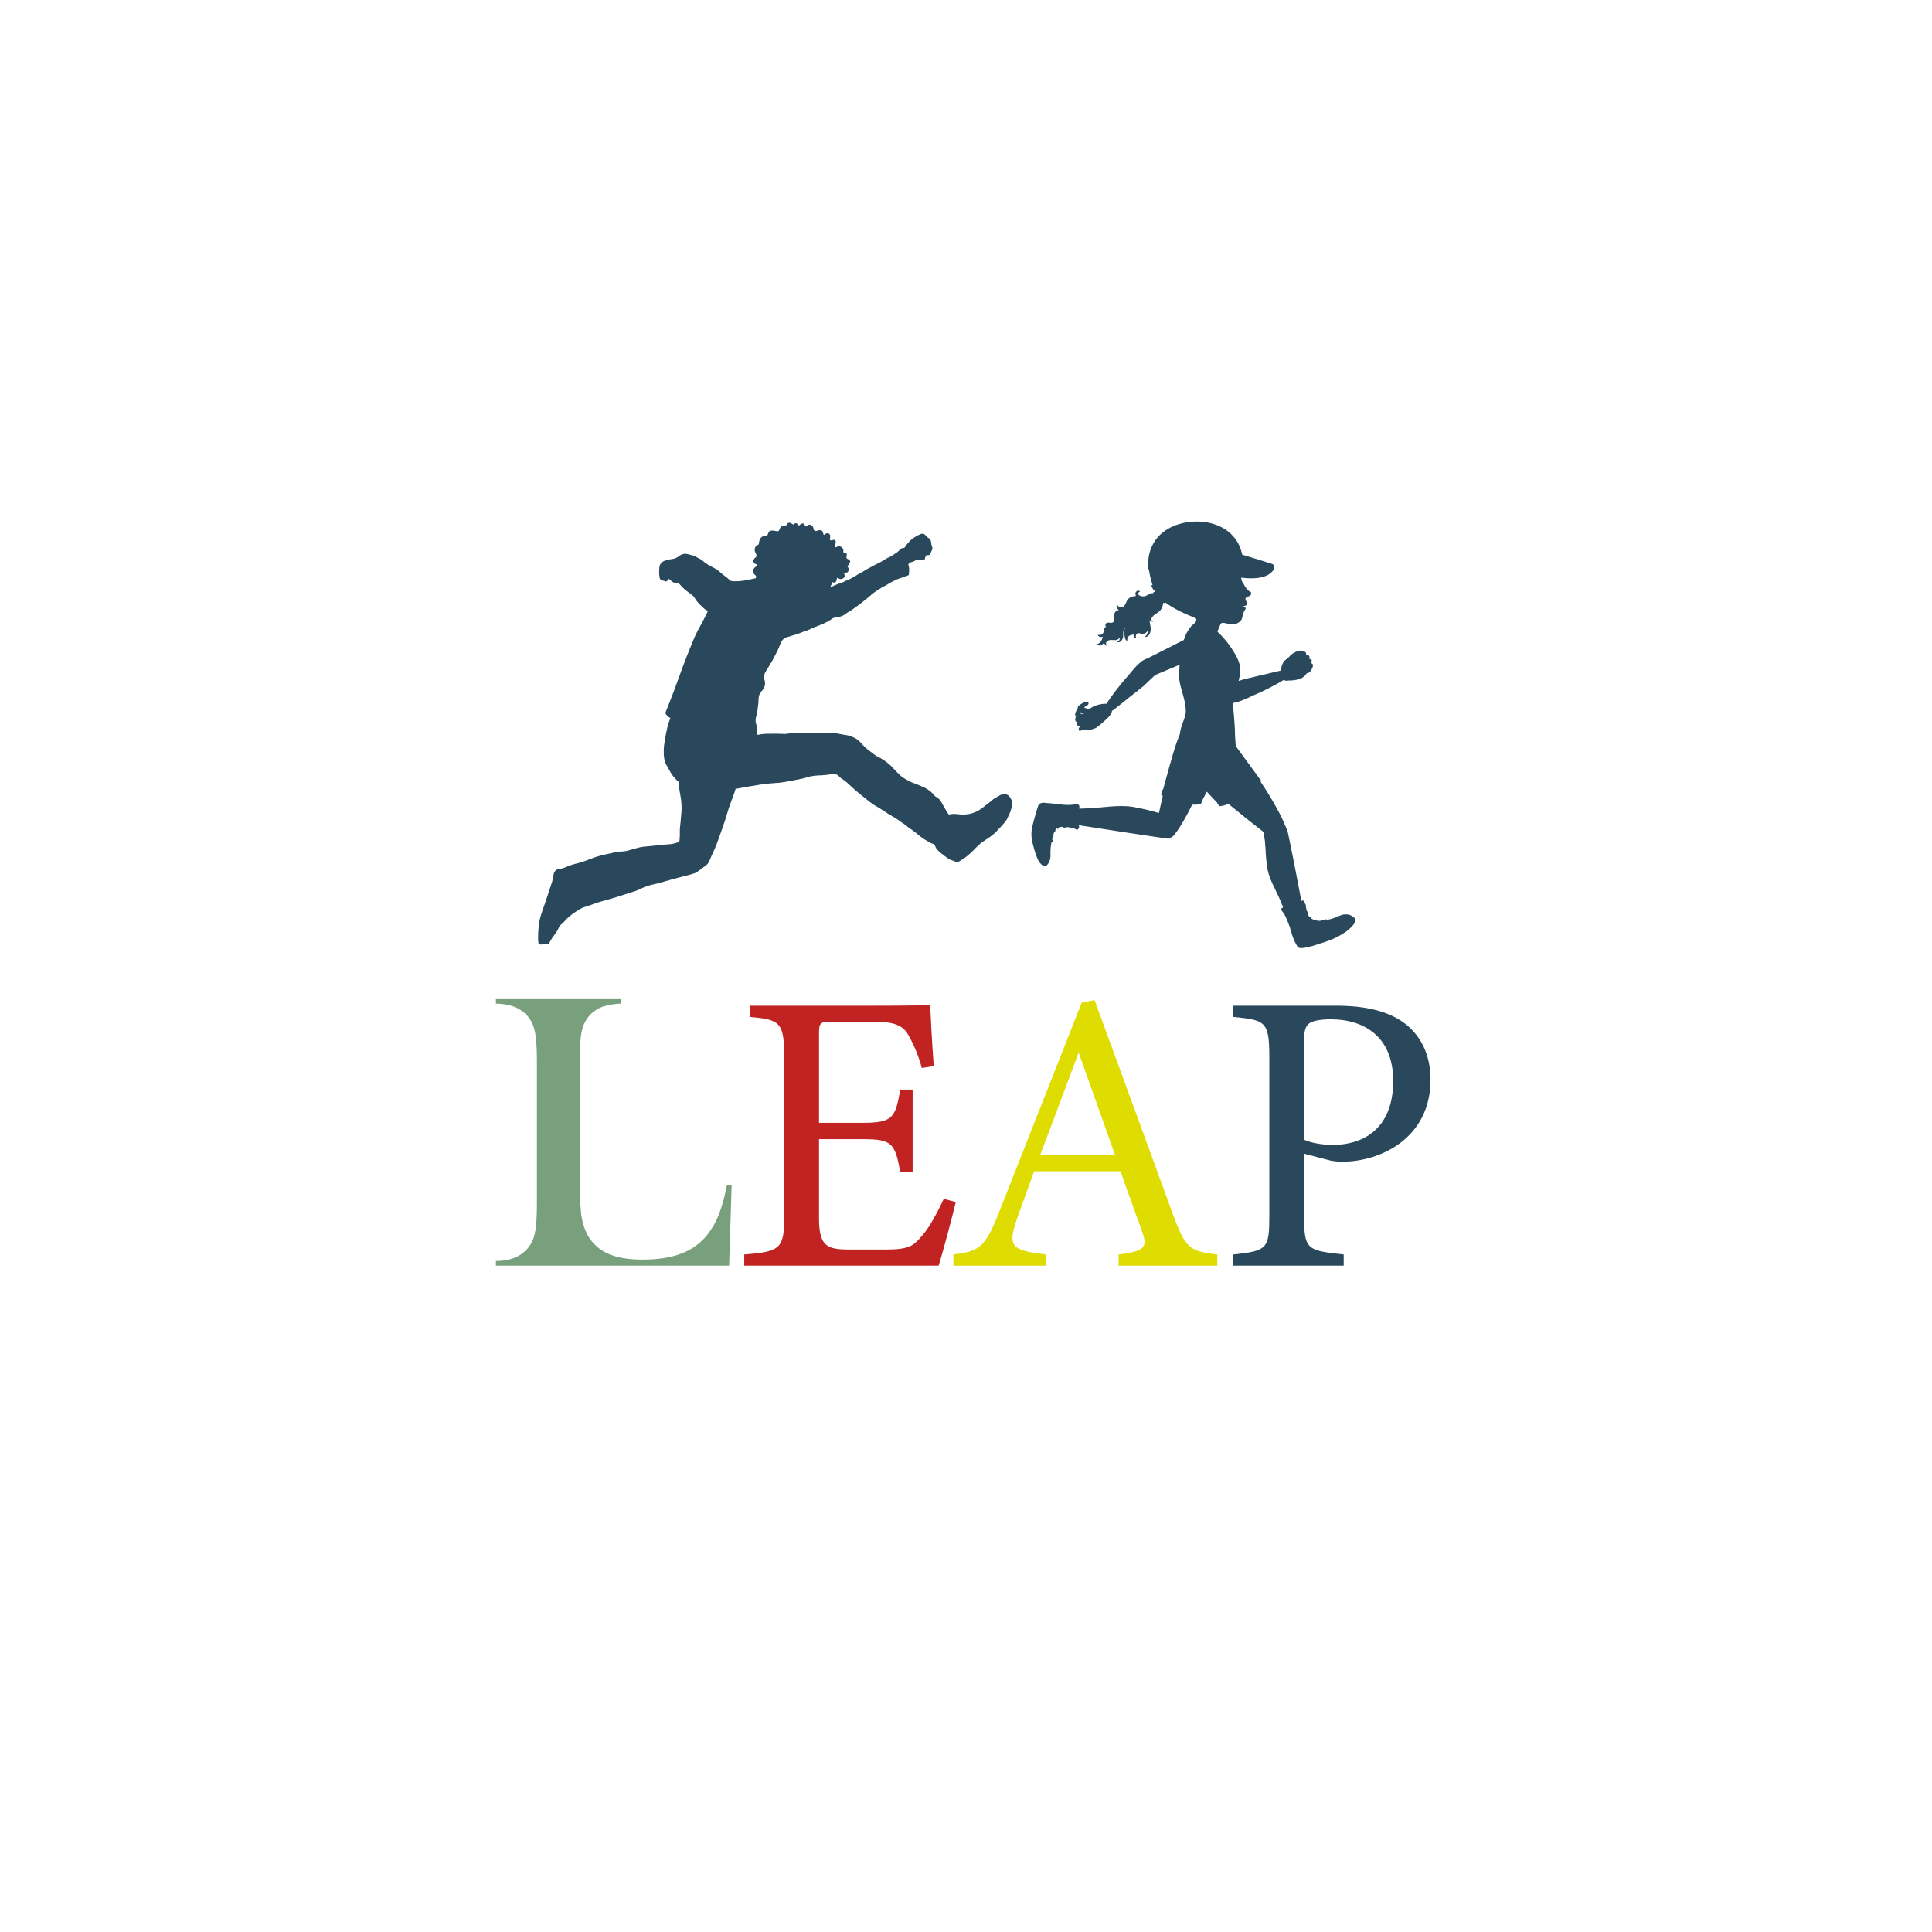
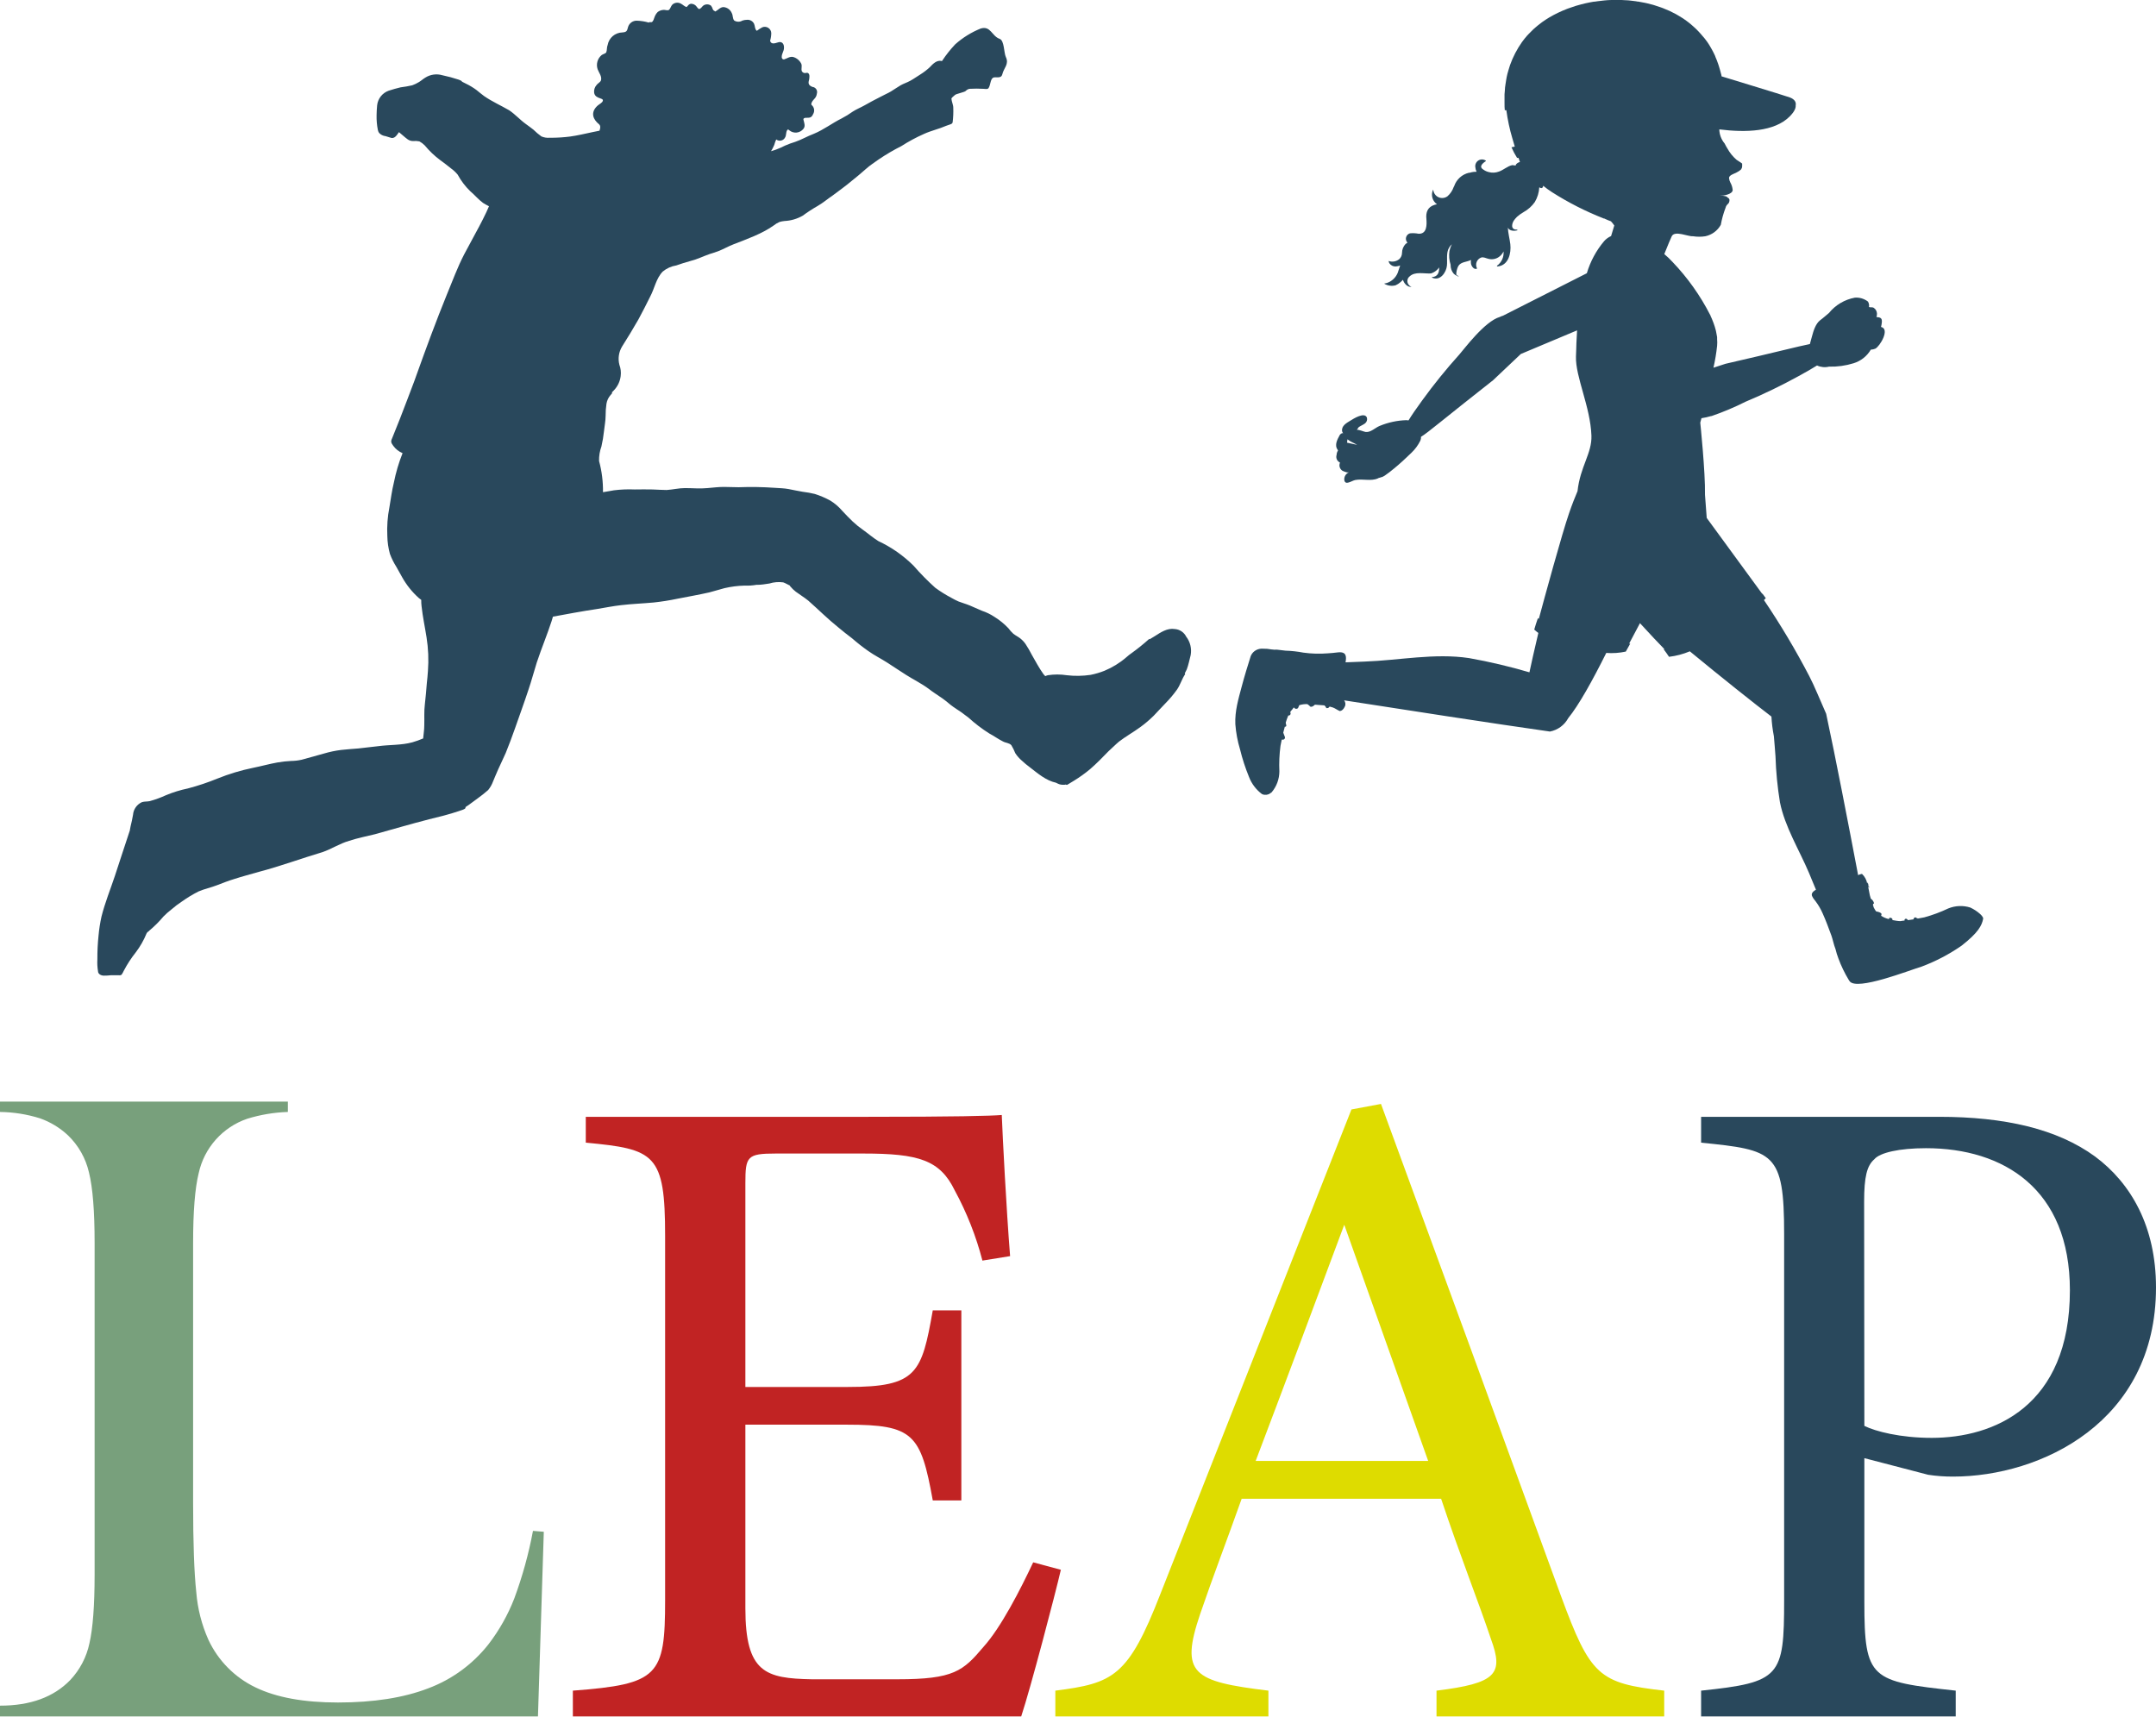
- <svg xmlns="http://www.w3.org/2000/svg" viewBox="0 0 1000 1000">
+ <svg xmlns="http://www.w3.org/2000/svg" viewBox="256.67 269.95 483.77 385.15">
  <defs>
    <style>.cls-1{fill:#78a07c;}.cls-2{fill:#c12323;}.cls-3{fill:#dedc00;}.cls-4{fill:#29485c;}</style>
  </defs>
  <g id="Capa_4" data-name="Capa 4">
    <path class="cls-1" d="M256.67,655.1v-2.42q10.21,0,15.77-5.76a17.17,17.17,0,0,0,4.3-8.24q1.15-5,1.16-15.31V548.88q0-10.73-1.26-15.82a16.73,16.73,0,0,0-4.7-8.34,18,18,0,0,0-6.32-3.84,31.43,31.43,0,0,0-8.95-1.42v-2.32h64.59v2.32a34.65,34.65,0,0,0-9.1,1.52,16.65,16.65,0,0,0-10.91,12.23Q300,538.27,300,548.88V607.2q0,13.44.71,20a32.47,32.47,0,0,0,2.73,10.71A22.26,22.26,0,0,0,314,648.58q7,3.39,18.5,3.39,12,0,20.26-3.18a31.06,31.06,0,0,0,13.5-9.86,41.53,41.53,0,0,0,5.81-10.31,92.91,92.91,0,0,0,4.19-15.16l2.43.2-1.31,41.44Z" />
    <path class="cls-2" d="M494.71,622.19c-1.24,5.38-6.83,26.7-8.9,32.91H385.21v-5.79c19.25-1.45,20.7-3.31,20.7-20.29V547.26c0-18.43-2.28-19.46-17.8-20.91v-5.8h63.34c19.46,0,27.53-.2,30-.41.21,5.18,1,20.7,1.87,31.67l-6.21,1a69.7,69.7,0,0,0-6.21-15.74c-3.32-6.83-8.08-8.28-20.5-8.28H430.75c-6.42,0-6.83.63-6.83,6.63v45.75h23c15.53,0,16.56-3.11,19.05-17.19h6.41v42.65h-6.41c-2.69-14.91-4.35-17-19.25-17H423.92v41.2c0,14.49,4.55,15.73,14.9,15.93h19.25c12.63,0,14.7-1.86,19.25-7.24,3.94-4.35,8.28-12.83,11.18-19Z" />
    <path class="cls-3" d="M579,655.1v-5.79c13.45-1.66,15.11-3.73,12.21-11.59-2.69-8.08-6.83-18.43-11.18-31.47H535.28c-3.31,9.32-6.42,17.39-9.32,25.88-4.55,13.45-1.65,15.11,15.32,17.18v5.79H493.47v-5.79c13-1.66,16.35-3.11,23.59-21.74L559.91,518.9l6.63-1.24c13,35.39,27.32,74.52,40.36,110.33,6.63,18,8.49,19.66,23.19,21.32v5.79Zm-20.7-110.33c-6.63,17.81-13.67,36.64-19.88,53h38.71Z" />
    <path class="cls-4" d="M691.77,520.55c14.7,0,26.5,2.7,35,8.91,8.08,6,13.67,15.73,13.67,29.39,0,30.22-25.88,42.43-45.54,42.43a36,36,0,0,1-5.59-.41L675,597.14v32.3c0,17.38,1.45,17.8,20.5,19.87v5.79H638.37v-5.79C656.17,647.45,657,646.2,657,629V546.84c0-18.42-2.28-18.83-18.63-20.49v-5.8ZM675,589.9c2.49,1.24,8.08,2.69,15.12,2.69,13.86,0,31-7,31-33.12,0-22.77-14.91-31.88-32.3-31.88-6,0-10.35,1-11.59,2.49-1.66,1.45-2.28,3.93-2.28,9.52Z" />
    <path class="cls-4" d="M522.83,412.8a3.1,3.1,0,0,0-2.54-1.7c-1.69-.28-3.17.74-4.53,1.61-.37.23-.74.46-1.12.68l-.07-.09-.2.16a47.11,47.11,0,0,1-3.73,3,10.76,10.76,0,0,0-1.27,1,18.11,18.11,0,0,1-4.87,3,17.89,17.89,0,0,1-3.11.92,20.11,20.11,0,0,1-5.37.08,14,14,0,0,0-4.23,0,3.1,3.1,0,0,0-.58.21l-.39-.43c-1-1.4-1.79-2.89-2.63-4.36a24.93,24.93,0,0,0-1.39-2.4,6,6,0,0,0-1.16-1.25c-.5-.4-1.08-.67-1.58-1.06a7.87,7.87,0,0,1-1.12-1.25,15.6,15.6,0,0,0-3.16-2.57A11.68,11.68,0,0,0,477,407c-.91-.41-1.81-.81-2.73-1.19s-1.7-.57-2.53-.9a15.84,15.84,0,0,1-1.59-.81,28.82,28.82,0,0,1-3.62-2.26,55.28,55.28,0,0,1-4.86-4.94,28,28,0,0,0-7.9-5.53c-1.22-.75-2.3-1.7-3.46-2.53a19.86,19.86,0,0,1-2.32-1.88c-.8-.75-1.55-1.56-2.31-2.36a11.3,11.3,0,0,0-2.73-2.34,19.67,19.67,0,0,0-3.44-1.47,22.44,22.44,0,0,0-2.72-.49c-1.06-.17-2.11-.41-3.17-.61s-2.09-.2-3.14-.28a75.13,75.13,0,0,0-8.08-.13c-1.11,0-2.21-.07-3.32-.07s-2.43.15-3.65.26c-1.68.17-3.38,0-5.07,0-1.38,0-2.73.35-4.11.43-1,0-2.11-.09-3.17-.12-1.33-.05-2.67,0-4,0a28.08,28.08,0,0,0-4.67.19c-.63.08-1.56.31-2.44.42l0,0a25.39,25.39,0,0,0-.88-7,8.92,8.92,0,0,1,.53-3.26,28.54,28.54,0,0,0,.58-3.47c.12-1.13.35-2.25.36-3.38a17.9,17.9,0,0,1,.19-2.73,3.91,3.91,0,0,1,.9-1.93c.09-.15.25-.23.33-.38a.24.24,0,0,0,0-.26c.13-.15.28-.29.42-.43a5.54,5.54,0,0,0,1.54-3.22,5.33,5.33,0,0,0-.29-2.53,5.35,5.35,0,0,1,.6-4.09c1.26-2,2.49-4,3.67-6.08.92-1.67,1.76-3.38,2.62-5.09,1-1.85,1.33-4.09,2.83-5.65a6.31,6.31,0,0,1,3.05-1.38c1-.35,2.1-.71,3.18-1,1.49-.36,2.86-1.06,4.31-1.56.62-.21,1.26-.38,1.88-.62,1.19-.46,2.3-1.11,3.49-1.57,3-1.17,6.29-2.32,8.94-4.18a5.87,5.87,0,0,1,1.35-.82,5.6,5.6,0,0,1,1.14-.22,9.07,9.07,0,0,0,4.07-1.19,33.72,33.72,0,0,1,3.35-2.18c1.2-.69,2.25-1.6,3.4-2.37,1.41-1.07,2.87-2.09,4.22-3.24,1.07-.87,2.14-1.72,3.16-2.65s2-1.5,3-2.24a45.52,45.52,0,0,1,5-2.93A37.36,37.36,0,0,1,464,300c1.62-.74,3.37-1.11,5-1.83l.8-.28c.27-.09.59-.19.63-.52a20.55,20.55,0,0,0,.14-3.23c0-.72-.38-1.38-.42-2.09.17-.32.54-.51.79-.78s2.08-.61,2.41-.9a1.6,1.6,0,0,1,.86-.49,27.59,27.59,0,0,1,3.15,0c.34,0,.77.14,1.07-.09.52-.67.42-1.92,1-2.35s1.86.35,2.15-.85c.35-1.45,1.56-2.22.78-3.86-.44-.93-.33-3.7-1.38-4.06-1.79-.62-2-3-4.26-2.32A19.58,19.58,0,0,0,471,279.9l-.14.15a27,27,0,0,0-2.71,3.43l-.1.16h-.07c-1.13-.28-2,.67-2.7,1.41a14.11,14.11,0,0,1-2.09,1.6c-.77.46-1.48,1-2.28,1.43s-1.45.61-2.14,1-1.45.95-2.19,1.39-1.62.8-2.41,1.24c-1.21.63-2.44,1.25-3.62,1.94-.82.46-1.72.81-2.52,1.33a20.58,20.58,0,0,1-2.54,1.56c-2.12,1.05-4,2.53-6.23,3.44-1.42.53-2.72,1.31-4.15,1.8a19.68,19.68,0,0,0-2.26.83,22.66,22.66,0,0,1-2.08.92c-.37.1-.73.22-1.09.35a10.1,10.1,0,0,0,.71-1.39,8.42,8.42,0,0,1,.45-1.25,1.32,1.32,0,0,0,2-.46c.29-.48.15-1.09.43-1.58.18-.31.31-.19.52,0a2.22,2.22,0,0,0,3.17-.36c.48-.59.15-1.35,0-2-.1-.33.21-.43.48-.46.81,0,1.31.06,1.67-.81a1.59,1.59,0,0,0-.32-2.06.25.25,0,0,1-.08-.12c0-.6.48-1,.84-1.43a1.94,1.94,0,0,0,.41-1,1.16,1.16,0,0,0-1-1.51c-.88-.36-1-.77-.73-1.66.06-.47.2-1.18-.28-1.47a.7.7,0,0,0-.45,0,.8.8,0,0,1-.92-.41c-.19-.54.12-1.12-.12-1.66a2.91,2.91,0,0,0-1.8-1.51c-.76-.19-1.41.36-2.11.56l0,0c-.06-.07-.16-.05-.24-.07a.59.59,0,0,1-.23-.55c0-.7.49-1.25.5-1.93.07-.95-.45-1.64-1.44-1.26-.61.2-1.48.46-1.67-.4a6.16,6.16,0,0,0,.26-1.71,1.46,1.46,0,0,0-2-1.31,8.27,8.27,0,0,0-1.19.76.06.06,0,0,1-.09,0c-.45-.37-.34-1-.57-1.52a1.59,1.59,0,0,0-1.52-.92,3.65,3.65,0,0,0-1.09.17,1.76,1.76,0,0,1-1.85,0c-.4-.44-.26-1.14-.54-1.65a2.2,2.2,0,0,0-1.87-1.37c-.76,0-1.23.73-1.89,1a.25.25,0,0,0-.12-.13.63.63,0,0,1-.38-.35,2.27,2.27,0,0,0-.41-.84,1.46,1.46,0,0,0-1.75,0c-.25.2-.41.51-.7.67a.29.29,0,0,1-.39,0c-.28-.23-.43-.59-.73-.8a1.55,1.55,0,0,0-.69-.28.82.82,0,0,0-.61.12c-.26.14-.38.44-.62.6-.48-.13-.81-.53-1.25-.75a1.64,1.64,0,0,0-1.93.2c-.31.31-.4.78-.69,1.12s-.94,0-1.4.08a2.29,2.29,0,0,0-1.21.47,3.16,3.16,0,0,0-.7,1.13c-.17.38-.23.9-.62,1.13a.9.9,0,0,1-.4,0,.23.23,0,0,0-.26.11,10.86,10.86,0,0,0-2.7-.43A2,2,0,0,0,397.6,276c-.23.92-.32,1.16-1.31,1.23a3.42,3.42,0,0,0-3.27,2.8c-.23.54-.11,1.17-.33,1.7-.25.28-.67.34-1,.56a2.91,2.91,0,0,0-.92,3.2c.29.8,1,1.59.75,2.5-.21.48-.72.64-1,1.05a2.19,2.19,0,0,0-.53,1.76c.31,1.57,2.58.94,1.8,2.05-.37.39-.86.59-1.24,1-1.36,1.42-.84,2.87.55,4,.4.38.26.95.08,1.43-.51.12-1,.22-1.53.31-1.69.35-3.37.77-5.08,1a33.78,33.78,0,0,1-4,.27H380a3.87,3.87,0,0,1-1.85-.3,15.58,15.58,0,0,1-1.81-1.53c-.52-.43-1.08-.8-1.62-1.21-1.33-.94-2.43-2.21-3.79-3.12-1.87-1.09-3.84-1.95-5.63-3.19-.6-.42-1.13-.91-1.7-1.35a14.63,14.63,0,0,0-2.43-1.46l-.85-.43c0-.14-.19-.2-.31-.27l-.39-.17c-1.21-.4-2.45-.74-3.7-1a4.67,4.67,0,0,0-3.79.52c-.51.3-.94.71-1.43,1a8,8,0,0,1-1.53.74,25.82,25.82,0,0,1-2.63.46c-.89.23-1.79.45-2.65.75a3.93,3.93,0,0,0-2.6,3.3c-.08.73-.1,1.46-.12,2.19a15.17,15.17,0,0,0,.28,3.3,1.79,1.79,0,0,0,.27.67,2.34,2.34,0,0,0,1.47.74c.33.09.67.2,1,.31,1,.44,1.51-.54,2-1.21.64.51,1.23,1.09,1.89,1.57a2.09,2.09,0,0,0,1.3.43,4.61,4.61,0,0,1,1.39.07,5.06,5.06,0,0,1,1.21.91,19.84,19.84,0,0,0,3.48,3.31c.8.58,1.59,1.18,2.36,1.81a8.33,8.33,0,0,1,1.54,1.43,15.54,15.54,0,0,0,2.82,3.72c1,.84,1.82,1.86,2.87,2.63.44.27.88.52,1.34.75-.18.44-.37.88-.58,1.31-.53,1.13-1.1,2.24-1.68,3.34-.1.18-.19.36-.29.53-1,1.86-2,3.7-3,5.58-1.52,2.92-2.63,6-3.9,9.05-2.44,6-4.65,12-6.82,18.07-.62,1.81-1.35,3.57-2,5.35q-1.67,4.45-3.47,8.85c-.35.74-.22,1,.26,1.67a4.84,4.84,0,0,0,2.09,1.65,37.78,37.78,0,0,0-1.95,6.59c-.45,1.83-.68,3.67-1,5.54a26.49,26.49,0,0,0-.47,6.47,15.92,15.92,0,0,0,.58,4,15,15,0,0,0,1.42,2.87c.46.79.87,1.59,1.33,2.38a18.14,18.14,0,0,0,3.76,4.68l.52.39c0,.47,0,.94.07,1.41.25,2.36.76,4.69,1.12,7a32.48,32.48,0,0,1,.31,7.57c-.05.92-.16,1.84-.25,2.75-.14,1.57-.24,3.14-.44,4.71s-.08,3.17-.13,4.75c0,1-.17,1.94-.25,2.91a20.8,20.8,0,0,1-2.44.87c-2.48.67-5.08.52-7.61.86-1.49.15-3,.36-4.46.51-1.3.1-2.61.2-3.91.34a24,24,0,0,0-3.82.8l-5,1.39a11.5,11.5,0,0,1-2.41.28,25.18,25.18,0,0,0-3,.33c-1.86.33-3.66.84-5.51,1.21a46.08,46.08,0,0,0-8,2.41,53.32,53.32,0,0,1-6.64,2.22,27.2,27.2,0,0,0-4.92,1.52,23.4,23.4,0,0,1-3.62,1.32c-.58.13-1.19.05-1.76.23a3.41,3.41,0,0,0-2,2.83c-.14.87-.34,1.74-.55,2.6l-.15.77v0a.42.42,0,0,1,0,.1c-1.1,3.43-2.29,6.84-3.38,10.28-1,3-2.22,6-3,9.11a33.85,33.85,0,0,0-.66,4.27,47.26,47.26,0,0,0-.26,5.32,11.79,11.79,0,0,0,.14,2.65c0,.66.72,1,1.31,1a12.41,12.41,0,0,0,1.61-.09c.59,0,1.18,0,1.76,0a.8.8,0,0,0,.61-.12,5.75,5.75,0,0,0,.51-.91,25.89,25.89,0,0,1,2.68-4.11,18.61,18.61,0,0,0,2.42-4.25,3.62,3.62,0,0,1,.22-.32c.14,0,.27-.18.38-.29a25.06,25.06,0,0,0,3.18-3.17,16.54,16.54,0,0,1,1.77-1.57,21.83,21.83,0,0,1,2.43-1.84,28.09,28.09,0,0,1,3.68-2.22c1.34-.58,2.79-.87,4.15-1.4s2.57-1,3.89-1.4c1.82-.59,3.67-1.07,5.51-1.6,4.81-1.26,9.48-3,14.25-4.42,2.05-.7,3.87-1.93,6-2.54,1.89-.63,3.86-1,5.78-1.48,4.06-1.12,8.1-2.32,12.18-3.36,2.24-.54,4.47-1.09,6.65-1.83.27-.13,1.57-.42,1.49-.77a.28.28,0,0,0,0-.13c.3-.19.59-.41.75-.5.65-.48,1.35-1,2-1.47a29.53,29.53,0,0,0,2.33-1.85,6.58,6.58,0,0,0,1.1-1.93c.39-.92.76-1.84,1.17-2.75.53-1.19,1.15-2.43,1.68-3.65.75-1.82,1.42-3.67,2.08-5.52,1-2.87,2.05-5.72,3-8.61.69-2,1.23-4.1,1.88-6.15.55-1.69,1.19-3.34,1.8-5,.53-1.43,1.06-2.85,1.53-4.3q.16-.5.3-1l4.7-.86c1.75-.34,3.51-.58,5.27-.87s3.54-.65,5.32-.85c2.44-.29,4.89-.37,7.34-.6a54.1,54.1,0,0,0,5.35-.85c2.36-.46,4.74-.88,7.09-1.41,1.14-.28,2.26-.66,3.4-.95a22.4,22.4,0,0,1,4.54-.58,12.3,12.3,0,0,0,2.64-.17h.17c.92,0,1.85-.16,2.76-.3a7.11,7.11,0,0,1,3.1-.25c.52.18,1,.49,1.48.71a.3.3,0,0,0,.1.19,7.7,7.7,0,0,0,1.23,1.19c.93.69,1.92,1.29,2.8,2,2.27,2,4.39,4.13,6.73,6,1,.85,2.05,1.66,3.1,2.46a43.06,43.06,0,0,0,3.62,2.84c1.4,1,2.88,1.72,4.31,2.64s2.8,1.85,4.21,2.74c1.67,1.06,3.5,1.95,5.09,3.14.95.75,2,1.39,3,2.09s1.68,1.38,2.57,2a37.21,37.21,0,0,1,3.34,2.36,33.1,33.1,0,0,0,4.63,3.53c1.06.56,2,1.26,3.1,1.81.6.33,1.38.31,1.86.82a11.58,11.58,0,0,1,.89,1.8,7.6,7.6,0,0,0,1.5,1.7,17.49,17.49,0,0,0,1.75,1.45c1.78,1.38,3.64,3,5.87,3.48a3.24,3.24,0,0,0,.48.23,2.56,2.56,0,0,0,1.19.23,1.51,1.51,0,0,0,.56-.05.28.28,0,0,0,.17.07l.12,0,1.52-.92a31.3,31.3,0,0,0,3.64-2.61c1.44-1.25,2.76-2.61,4.11-4,.8-.71,1.54-1.48,2.36-2.17,1.5-1.15,3.15-2.07,4.68-3.18a25.33,25.33,0,0,0,3.17-2.69c.87-.9,1.7-1.84,2.59-2.74a25.76,25.76,0,0,0,2.57-3.05c.75-1.07,1.09-2.38,1.83-3.46a.43.43,0,0,0,0-.07l-.09-.1c.16-.3.32-.6.46-.91.38-1,.6-2.14.88-3.22A5.25,5.25,0,0,0,522.83,412.8Z" />
    <path class="cls-4" d="M535.29,424c-.75,2.82-1.56,5.5-1.43,8.45a26.13,26.13,0,0,0,1.06,5.67,42.82,42.82,0,0,0,2,6.15,8.66,8.66,0,0,0,2.9,3.85,2,2,0,0,0,.53.17,1.31,1.31,0,0,0,.28,0,2.26,2.26,0,0,0,.26,0,1.46,1.46,0,0,0,.34-.1l.19-.06a2.1,2.1,0,0,0,.33-.22l.15-.1h0l.1-.07a7.31,7.31,0,0,0,1.74-4.66,32.87,32.87,0,0,1,.25-5.78c.09-.46.18-.92.28-1.38a1.45,1.45,0,0,0,.35,0,.48.48,0,0,0,.37-.57c-.1-.27-.22-.61-.38-1,.11-.45.23-.9.35-1.34h0l0,0a.26.26,0,0,0,.34-.26,4.42,4.42,0,0,0-.14-.63c.09-.26.16-.53.25-.78a8.17,8.17,0,0,1,.33-.84.39.39,0,0,0,.31-.06.43.43,0,0,0,.16-.57.87.87,0,0,0,0-.23,5.89,5.89,0,0,1,.52-.62c.08-.1.14-.2.21-.3l.08,0a.65.65,0,0,0,.37.27.19.19,0,0,0,.13,0,.44.44,0,0,0,.44-.23,4,4,0,0,0,.24-.57,5.18,5.18,0,0,1,1.84-.24,1.47,1.47,0,0,0,.45.32.26.26,0,0,0,.1.19c.38.22.8-.06,1.13-.39l.78.06,1.35.1a2.1,2.1,0,0,0,.31.35.28.28,0,0,0,.42.24l0,0h.1a.13.13,0,0,0,.07,0,.64.64,0,0,1,0-.07,1.62,1.62,0,0,0,.28-.25c.24.06.47.12.71.2.52.18,1,.58,1.58.81.45-.08.84-.38,1.16-1.13a1.35,1.35,0,0,0-.21-1.28c12.3,1.92,34.21,5.31,46.18,7a5.93,5.93,0,0,0,4.1-3c2.39-2.94,5.42-8.39,8.54-14.64a15.36,15.36,0,0,0,4.38-.3c.33-.6.66-1.2,1-1.79l-.25,0,2.43-4.59c2.3,2.52,4.29,4.61,5.46,5.81l-.13.06c.42.54.81,1.11,1.19,1.68a17.36,17.36,0,0,0,4.67-1.23c7.17,5.91,14.46,11.7,18.31,14.64a31.79,31.79,0,0,0,.55,4.41c.12,1.5.26,3,.36,4.51a79.22,79.22,0,0,0,1,10.31c1.09,5.49,4.36,10.75,6.53,15.88.53,1.24,1,2.48,1.55,3.73l-.12.08c-.37.25-.73.47-.81.95s.52,1.14.79,1.5a13.45,13.45,0,0,1,1.62,2.74c.76,1.68,1.36,3.34,2,5.07.3.84.51,2,.91,3a16.49,16.49,0,0,0,.65,2.1,27.88,27.88,0,0,0,2.3,4.78h0l.22.33c1.61,2.2,13.34-2.45,16.14-3.28a40.81,40.81,0,0,0,9-4.72c3.68-2.88,4.55-4.51,4.82-6.05a.65.65,0,0,0-.07-.29l-.06-.1a1.38,1.38,0,0,0-.16-.23l-.08-.1a2.69,2.69,0,0,0-.29-.3s0,0,0,0h0a9.12,9.12,0,0,0-2.23-1.47,7.27,7.27,0,0,0-4.93.2,32.53,32.53,0,0,1-5.38,2l-1.47.27a.41.41,0,0,0-.23-.09.53.53,0,0,0-.22-.15.35.35,0,0,0-.41.15l-.14.28c-.41.07-.81.11-1.22.17a.68.68,0,0,0-.26-.27c-.3-.15-.58.08-.48.36-.31,0-.63.1-.94.13-.59,0-1.2-.13-1.79-.24a1.6,1.6,0,0,0,0-.21c-.15-.35-.81-.47-.78,0a5.53,5.53,0,0,1-1.75-.74,2,2,0,0,0,.08-.35s0-.06,0-.07h0c-.1-.28-.57-.46-1.16-.56l0,0a.28.28,0,0,1-.13-.11v0h0a7.86,7.86,0,0,1-.51-.89c0-.09,0-.18-.05-.26l-.09-.25a1.49,1.49,0,0,0,.13-.25c.08,0,.15,0,.13-.11a1.77,1.77,0,0,0-.72-1c-.08-.25-.15-.5-.22-.76s-.19-1-.35-1.79c0,0,0-.08,0-.12a2.7,2.7,0,0,1,.31.2s0,0,0,0-.19-.28-.29-.4a1.09,1.09,0,0,0-.25-.82s0,0,0,0a.78.78,0,0,1,0,.34,3.94,3.94,0,0,0-1.18-2.21,2.78,2.78,0,0,0-.87.28c-2.16-11.37-5.09-26.56-7.17-36.21-1.45-3.27-2.63-6.22-3.78-8.43a174,174,0,0,0-10.18-17.08l.41-.43c-.26-.33-.5-.67-.73-1l-.09,0-12.43-17h0l-.39-5.21c.1-5.06-1.06-16.17-1.06-16.17s.11-.39.27-1a15.68,15.68,0,0,0,2.16-.48l.1,0a61.94,61.94,0,0,0,7.64-3.22,124.58,124.58,0,0,0,11.87-5.73q2.58-1.41,4.16-2.4a4.11,4.11,0,0,0,2.69.26,17.08,17.08,0,0,0,5.51-.76,6.81,6.81,0,0,0,3.87-3.05,3.11,3.11,0,0,0,1-.22c1.07-.54,3.36-4.44,1.29-4.88a6.06,6.06,0,0,0,.18-1c.1-1-.3-1.14-1.21-1.23a0,0,0,0,0,0,0,1.93,1.93,0,0,0,.12-.79,1.61,1.61,0,0,0-.7-1.25c-.33-.24-.75-.05-1.09-.2a.56.56,0,0,1,0-.13,1.1,1.1,0,0,0,0-.51s0,0,0,0a.4.4,0,0,1,0,.11,1.42,1.42,0,0,0-.23-.69,4.28,4.28,0,0,0-2.94-.88,9.77,9.77,0,0,0-5.82,3.45c-.68.55-1.33,1.16-2,1.64-1,.8-1.48,2.38-1.8,3.59-.14.56-.33,1.14-.47,1.73-2.44.47-7.59,1.83-18.94,4.43l-2.7.88a41.89,41.89,0,0,0,.82-4.92,8.39,8.39,0,0,0,0-1.5c0-.15,0-.3,0-.44-.06-.4-.13-.79-.22-1.19l-.09-.41a16.19,16.19,0,0,0-.5-1.59l-.07-.18c-.18-.48-.39-1-.61-1.45,0-.06,0-.12-.08-.19h0a50.32,50.32,0,0,0-8.42-11.85,20.2,20.2,0,0,0-1.86-1.78c.77-1.91,1.41-3.47,1.67-4,.7-1.37,3.7.12,4.78,0v0a8.86,8.86,0,0,0,2.77,0,5.22,5.22,0,0,0,3.46-2.56,21,21,0,0,1,1.06-3.81c.25-1,.86-.73.89-1.75a.6.6,0,0,0-.34-.51L644,314l-.12,0-.21-.07-.12,0-.27-.06-.13,0-.2,0-.19,0h-.06l-.06,0c.78,0,2.64-.3,2.81-1.19a.57.57,0,0,0,0-.13h0a4.11,4.11,0,0,0-.51-1.63,2.59,2.59,0,0,1-.3-1s0,0,0-.05c0-.59,1.08-.92,1.52-1.13a4.49,4.49,0,0,0,1.2-.8c0-.09.1-.17.14-.27a1.28,1.28,0,0,0,.08-.46,2,2,0,0,0,0-.24s0-.09,0-.14h0c0-.06,0-.12,0-.17-.38-.32-.85-.56-1.25-.85a9.2,9.2,0,0,1-2.06-2.54,10.24,10.24,0,0,1-.61-1.1,5.15,5.15,0,0,1-1.21-3.19c6,.76,12.36.53,15.78-2.88,1.08-1.09,1.41-1.89,1.36-2.48.33-1.66-2.08-2-2.1-2.06s-14.53-4.48-14.53-4.48v0c0-.2-.07-.39-.12-.58v0c-.15-.61-.32-1.19-.5-1.77-.05-.14-.09-.28-.14-.42-.2-.58-.41-1.14-.65-1.67l0-.06q-.35-.78-.75-1.5l-.21-.37c-.28-.49-.58-1-.89-1.42l-.06-.08c-.31-.43-.63-.84-1-1.24l-.26-.31c-.36-.41-.73-.81-1.11-1.18l-.11-.1c-.36-.35-.73-.67-1.11-1l-.33-.27c-.41-.33-.84-.64-1.28-.94l-.16-.11c-.4-.26-.81-.51-1.22-.74l-.38-.22c-.46-.25-.93-.49-1.41-.71l-.24-.1c-.41-.19-.84-.37-1.27-.53l-.44-.16c-.49-.18-1-.35-1.48-.49l-.34-.1-1.25-.32-.51-.11c-.5-.11-1-.2-1.51-.28-.14,0-.28,0-.43-.06-.4-.06-.81-.11-1.21-.15l-.57-.06c-.5,0-1-.07-1.51-.08h-2.26c-.5,0-1,.05-1.49.09l-.54.06-1.1.13-.61.09-.19,0h0a31.1,31.1,0,0,0-3.76.86l-.29.08c-.6.19-1.18.39-1.76.6l-.34.13c-.61.24-1.2.49-1.78.77l-.16.07c-.64.31-1.27.65-1.88,1h0c-.56.34-1.1.69-1.62,1.06l-.43.33c-.38.28-.74.58-1.09.88l-.48.42q-.5.47-1,1c-.13.14-.27.27-.4.42a18.39,18.39,0,0,0-1.17,1.47,21.53,21.53,0,0,0-2.66,5.13l0,0-.18.58c-.06.18-.12.37-.17.55a16.26,16.26,0,0,0-.42,1.63c0,.14-.05.27-.07.41q-.13.66-.21,1.32c0,.17-.05.33-.07.49,0,.54-.1,1.07-.12,1.59v.22c0,.48,0,1,0,1.42,0,.14,0,.28,0,.42,0,.51,0,1,.06,1.51l.35,0a41.16,41.16,0,0,0,1.35,6.32c.17.61.35,1.23.54,1.84l-.74.16a17.69,17.69,0,0,0,1.26,2.38s.06,0,.15,0l.17,0c.11.3.21.61.32.92a1.55,1.55,0,0,0-1,.71l.18.1L596,307c-1.08.22-1.95,1.09-3,1.45a3.66,3.66,0,0,1-2.29.11,3.41,3.41,0,0,1-1.22-.57c-.78-.48-.61-1.09.5-1.84.11,0,.12-.12.05-.17a1.51,1.51,0,0,0-2.34,1.42,3.2,3.2,0,0,0,.29,1.1,4.39,4.39,0,0,0-1.57.22l-.17,0a4.61,4.61,0,0,0-3.29,3,1.28,1.28,0,0,0-.11.2,4.85,4.85,0,0,1-1.38,2.06,2,2,0,0,1-3.19-1.38s-.07-.09-.09,0a2.62,2.62,0,0,0,.91,3.18l-.53.13c-1.57.48-2,1.69-1.84,3.17.1,1.28.15,3.4-1.76,3.32a6.41,6.41,0,0,0-1.95-.09,1.27,1.27,0,0,0-.54,2.09c-.14.09-.28.18-.42.29a2.91,2.91,0,0,0-.8,2,1.93,1.93,0,0,1-.61,1.4,2.49,2.49,0,0,1-2.4.42,1.08,1.08,0,0,0,.23.59,1.62,1.62,0,0,0,1.36.64,3.37,3.37,0,0,0,1-.22c-.21.55-.35,1.15-.55,1.66a4,4,0,0,1-2.43,2.27,4.75,4.75,0,0,1-.62.14,3.31,3.31,0,0,0,2.57.38,4.63,4.63,0,0,0,.58-.31,5.65,5.65,0,0,0,1.08-.93c.22.79,1,1.71,1.93,1.58a1.39,1.39,0,0,1-.67-.5,1.32,1.32,0,0,1,.25-1.85c1.19-1.13,3.2-.57,4.76-.65a3.5,3.5,0,0,0,1.25-.69,2.68,2.68,0,0,0,.59-.67c.06,1.11-.29,2.09-1.55,2.17-.06,0-.1.12,0,.14,1.81.82,3.16-1.19,3.31-2.72.12-1.26-.21-2.85.47-4a3.47,3.47,0,0,1,.63-.78,6.2,6.2,0,0,0-.54,1.5,6.9,6.9,0,0,0,.26,3.09v0a.27.27,0,0,0,0,.09,2.9,2.9,0,0,0,.69,1.91,2.21,2.21,0,0,0,.76.51.25.25,0,0,1-.12-.17,1,1,0,0,0,.39.31c.09,0,.11-.09,0-.13s-.31-.2-.45-.3a4.23,4.23,0,0,1,.47-1.94c.61-.95,1.83-.86,2.77-1.32l.07,0a2.24,2.24,0,0,0,0,.82c.09.53.66,1.41,1.33,1.1a.07.07,0,0,0,0-.1,1.73,1.73,0,0,1,.94-2.39c.6-.16,1,.14,1.61.28a2.83,2.83,0,0,0,2.36-.4,3.18,3.18,0,0,0,1.06-1.25,3.54,3.54,0,0,1-1.45,3.19c-.08.06,0,.19.09.18,2.49-.21,3.11-3,2.88-5-.15-1.25-.5-2.47-.55-3.72.26.66,1.21.85,2.11.62.1,0,0-.18-.06-.17-1.61.06-1.08-1.55-.66-2.1a6.36,6.36,0,0,1,.64-.75,8.93,8.93,0,0,1,1.5-1.08,7.49,7.49,0,0,0,2.52-2.26,7.26,7.26,0,0,0,1-3.3c.84.55.87-.35.87-.35h0c.63.51,1.29,1,2,1.45A67.28,67.28,0,0,0,616.59,319a.38.38,0,0,1,.13,0l.17.1c.4.18.82.36,1.25.51a7.36,7.36,0,0,1,.75.94c-.25.79-.49,1.59-.72,2.37a4.45,4.45,0,0,0-1.58,1.16,20,20,0,0,0-3.86,7.18l-18.81,9.53a3.28,3.28,0,0,0-.69.27c-3.47,1-8.11,7.34-9.12,8.45a125.25,125.25,0,0,0-8.29,10.24c-1.38,1.89-2.43,3.42-3.1,4.53a2.44,2.44,0,0,0-.48-.05,17,17,0,0,0-6,1.29c-1,.4-2,1.49-3.13,1.36-.26,0-1.82-.67-2-.45l.43-.63c.43-.31.93-.48,1.43-.85a1.22,1.22,0,0,0,.41-1.29c-.51-1.33-3,.23-3.66.65-.89.54-2.11,1.18-1.9,2.42a1,1,0,0,0,.24.45c-.35-.15-.64.24-.74.33-.54,1-1.31,2.29-.49,3.38a.3.3,0,0,1,0,.08l0,0a0,0,0,0,0,0,0s.05,0,.08.05a1.85,1.85,0,0,0-.33,1,1.42,1.42,0,0,0,.66,1.67.41.41,0,0,0,.11.07,1.44,1.44,0,0,0,.59,1.85,6.05,6.05,0,0,0,1,.35l.37,0a1.66,1.66,0,0,0-1,1.7c.2,1.31,1.64.16,2.45,0,1.66-.33,3.53.33,5.1-.37l.18-.1.31-.07.23-.1a.25.25,0,0,1,.12,0,3.52,3.52,0,0,0,.67-.34c.72-.5,1.39-1,2.06-1.57h0c1.37-1.11,2.65-2.31,3.94-3.56a9.67,9.67,0,0,0,2-2.72,1.78,1.78,0,0,0,.15-.86c1.58-.95,5.32-4.19,16.17-12.7l6.23-5.89,12.62-5.3q-.09,1.44-.15,2.85h0c0,1-.08,2-.1,3-.14,4.59,3.23,11.24,3.47,17.76.14,4-2.51,6.89-3.12,12.47-.55,1.3-1.2,2.92-1.88,4.9-1.63,4.7-5.6,19.28-6.8,23.73l-.22-.1c-.3.83-.57,1.68-.81,2.53a8.64,8.64,0,0,0,.92.76c-.91,3.85-1.62,7-2,8.83a126.72,126.72,0,0,0-13.54-3.19c-7.76-1.17-15.68.51-23.46.78l-4.26.17c.21-1.29.25-2.46-1.76-2.23,0,0,0,0,0,0-.74.09-1.48.17-2.23.21a25.19,25.19,0,0,1-5.49-.16,25.21,25.21,0,0,0-4-.44l-1.77-.21a2.36,2.36,0,0,0-.65,0l-.75-.07a8.75,8.75,0,0,0-1.84-.16H540a2.71,2.71,0,0,0-2.57,1.4c0,.07-.07.15-.11.23C536.59,419.45,535.9,421.7,535.29,424Zm25.9-54.23-2.26-.49.08-.75a6,6,0,0,0,.67.45c.37.2.76.38,1.13.58Z" />
  </g>
</svg>
